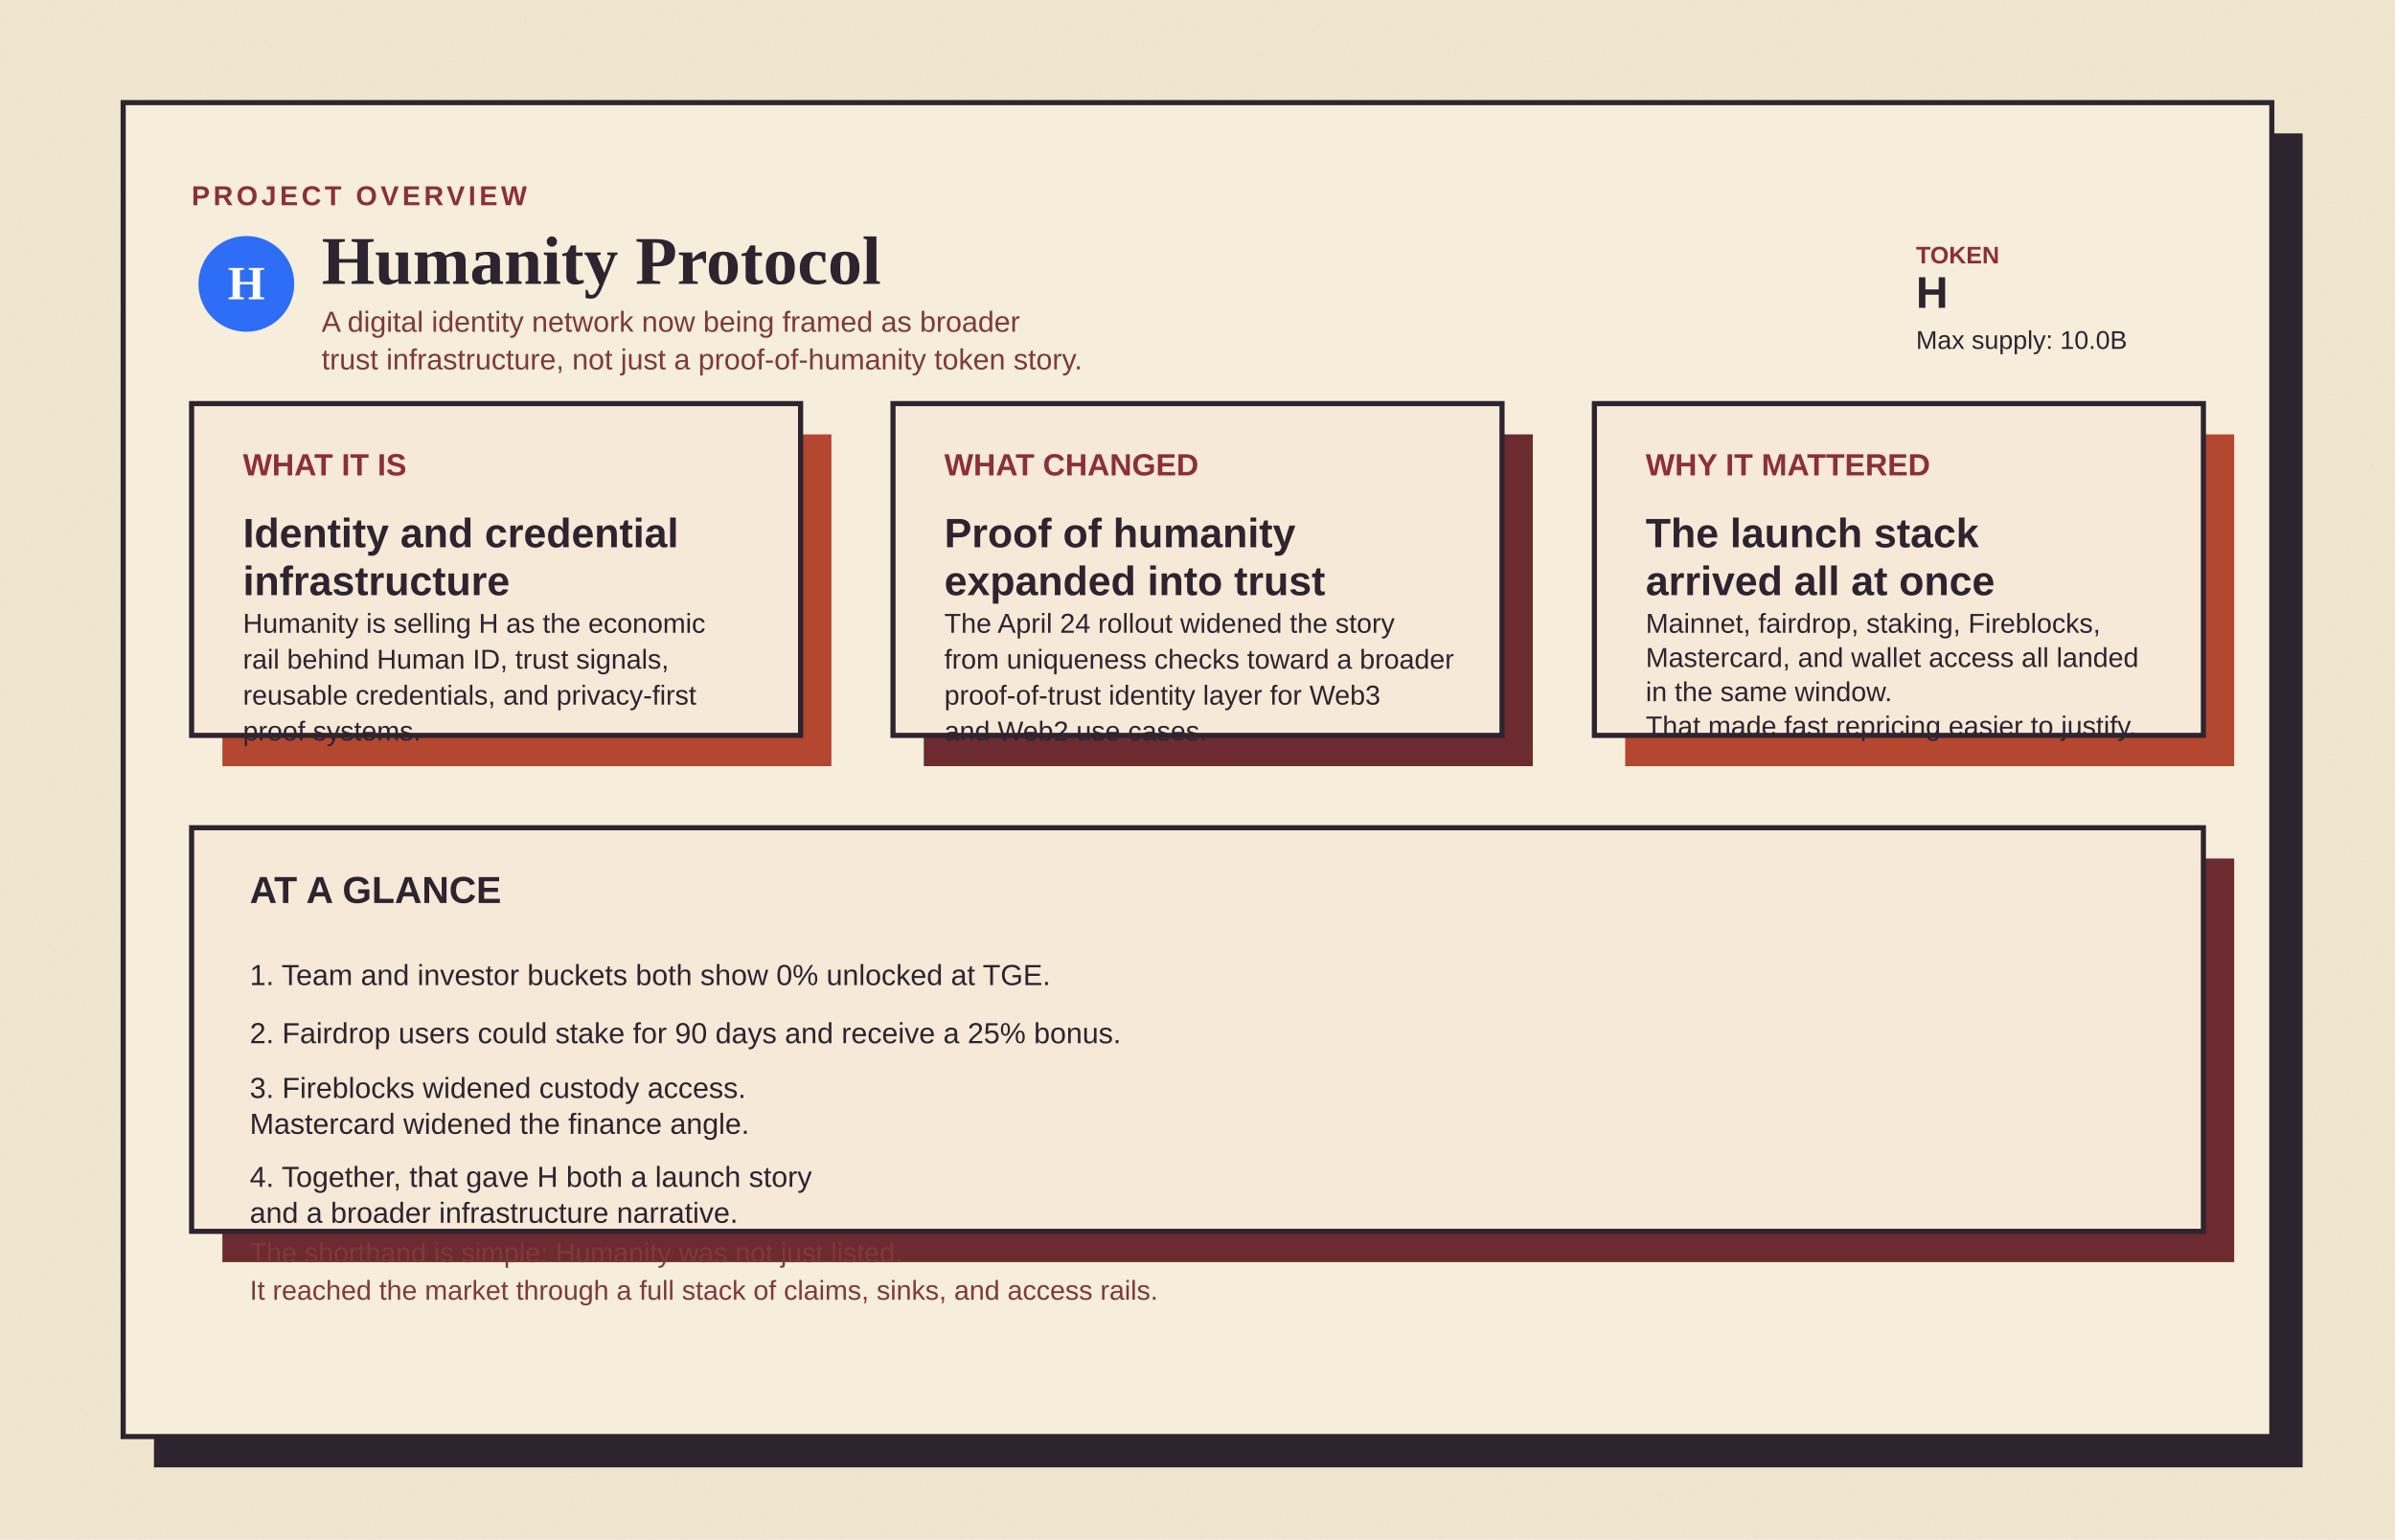
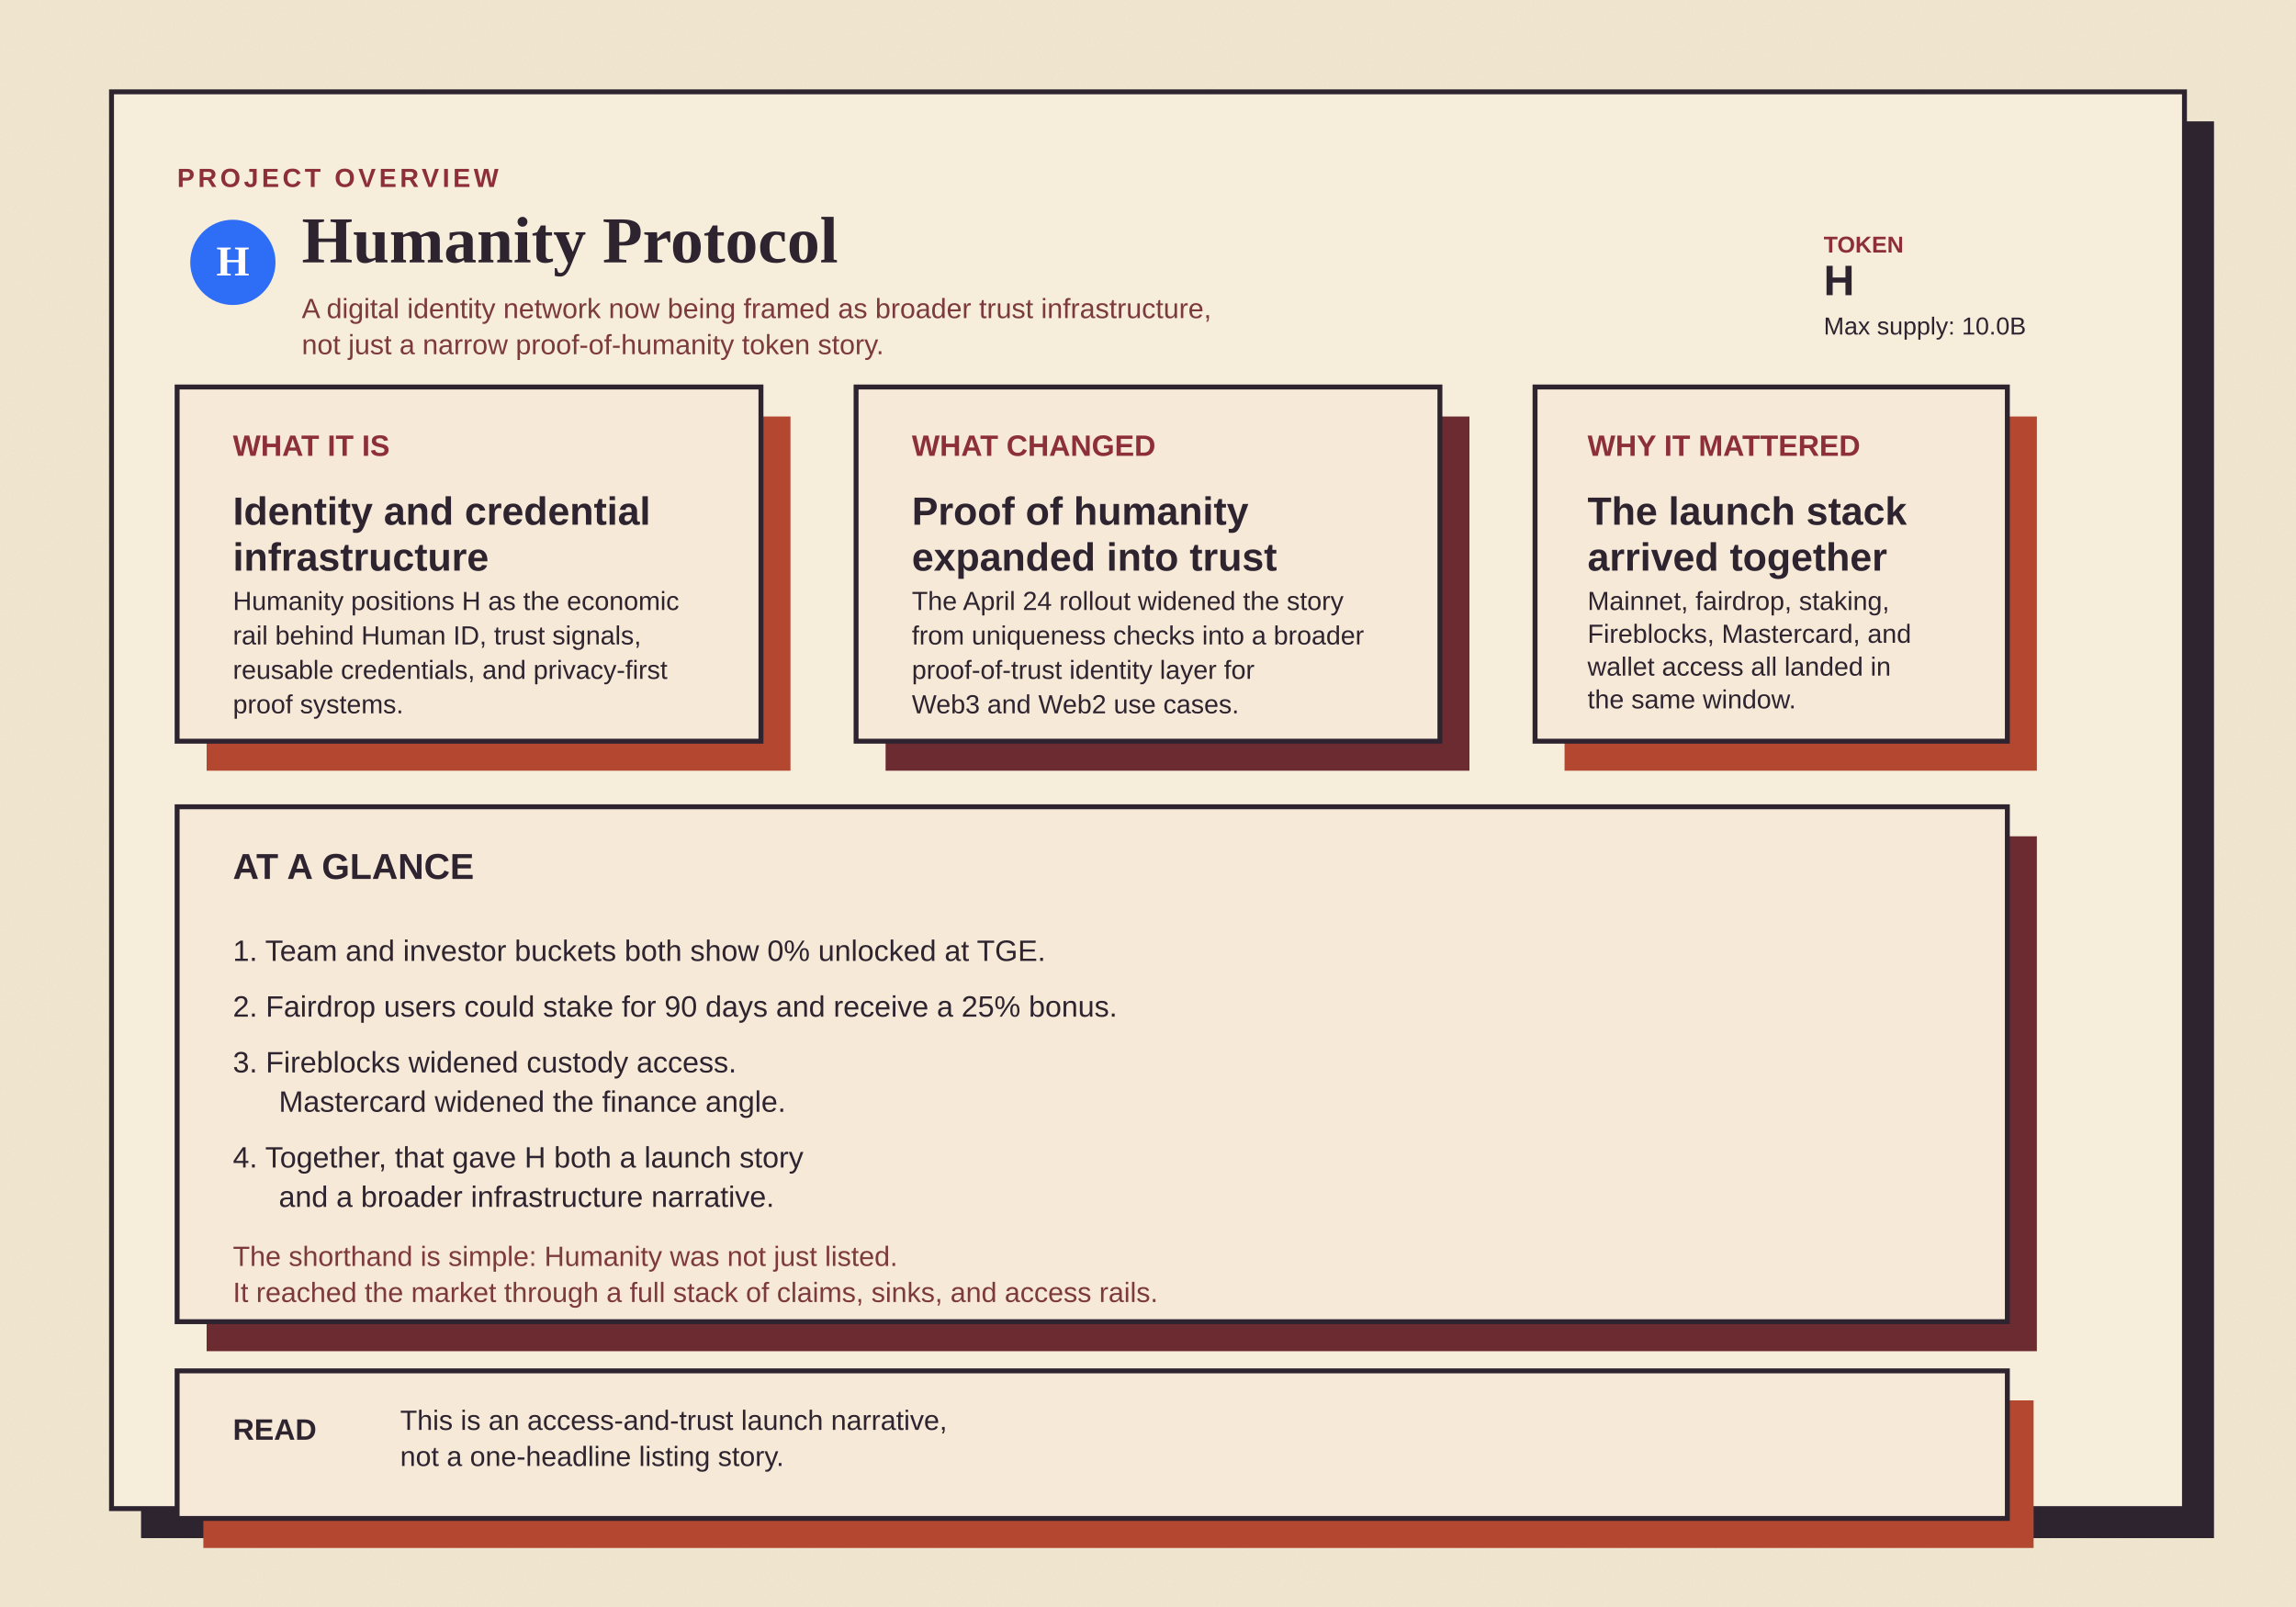
- <svg xmlns="http://www.w3.org/2000/svg" width="1400" height="900" viewBox="0 0 1400 900" fill="none" role="img" aria-labelledby="title desc">
+ <svg xmlns="http://www.w3.org/2000/svg" width="1400" height="980" viewBox="0 0 1400 980" fill="none" role="img" aria-labelledby="title desc">
  <defs>
    <filter id="grain" x="-20%" y="-20%" width="140%" height="140%">
      <feTurbulence type="fractalNoise" baseFrequency="0.8" numOctaves="2" stitchTiles="stitch" result="noise" />
      <feColorMatrix in="noise" type="saturate" values="0" />
      <feComponentTransfer>
        <feFuncA type="table" tableValues="0 0.05" />
      </feComponentTransfer>
    </filter>
  </defs>
-   <rect width="1400" height="900" fill="#F1E6CF" />
-   <rect width="1400" height="900" fill="#F1E6CF" filter="url(#grain)" />
-   <rect x="72" y="60" width="1256" height="780" fill="#F6EEDB" />
-   <rect x="90" y="78" width="1256" height="780" fill="#2D2430" />
-   <rect x="72" y="60" width="1256" height="780" fill="#F6EEDB" stroke="#2D2430" stroke-width="3" />
-   <text x="112" y="120" fill="#8C2F39" font-family="Arial, Helvetica, sans-serif" font-size="16" font-weight="700" letter-spacing="2">PROJECT OVERVIEW</text>
-   <circle cx="144" cy="166" r="28" fill="#2E6DF6" />
-   <text x="144" y="175" text-anchor="middle" fill="#FFFFFF" font-family="Georgia, 'Times New Roman', serif" font-size="28" font-weight="700">H</text>
-   <text x="188" y="166" fill="#2D2430" font-family="Georgia, 'Times New Roman', serif" font-size="40" font-weight="700">Humanity Protocol</text>
-   <text x="188" y="194" fill="#7D3A3E" font-family="Arial, Helvetica, sans-serif" font-size="17">
-     <tspan x="188" dy="0">A digital identity network now being framed as broader</tspan>
-     <tspan x="188" dy="22">trust infrastructure, not just a proof-of-humanity token story.</tspan>
+   <rect width="1400" height="980" fill="#F1E6CF" />
+   <rect width="1400" height="980" fill="#F1E6CF" filter="url(#grain)" />
+   <rect x="68" y="56" width="1264" height="864" fill="#F6EEDB" />
+   <rect x="86" y="74" width="1264" height="864" fill="#2D2430" />
+   <rect x="68" y="56" width="1264" height="864" fill="#F6EEDB" stroke="#2D2430" stroke-width="3" />
+   <text x="108" y="114" fill="#8C2F39" font-family="Arial, Helvetica, sans-serif" font-size="16" font-weight="700" letter-spacing="2">PROJECT OVERVIEW</text>
+   <circle cx="142" cy="160" r="26" fill="#2E6DF6" />
+   <text x="142" y="168" text-anchor="middle" fill="#FFFFFF" font-family="Georgia, 'Times New Roman', serif" font-size="26" font-weight="700">H</text>
+   <text x="184" y="160" fill="#2D2430" font-family="Georgia, 'Times New Roman', serif" font-size="40" font-weight="700">Humanity Protocol</text>
+   <text x="184" y="194" fill="#7D3A3E" font-family="Arial, Helvetica, sans-serif" font-size="17">
+     <tspan x="184" dy="0">A digital identity network now being framed as broader trust infrastructure,</tspan>
+     <tspan x="184" dy="22">not just a narrow proof-of-humanity token story.</tspan>
  </text>
-   <text x="1120" y="154" fill="#8C2F39" font-family="Arial, Helvetica, sans-serif" font-size="14" font-weight="700">TOKEN</text>
-   <text x="1120" y="180" fill="#2D2430" font-family="Arial, Helvetica, sans-serif" font-size="26" font-weight="700">H</text>
-   <text x="1120" y="204" fill="#2D2430" font-family="Arial, Helvetica, sans-serif" font-size="15">Max supply: 10.0B</text>
-   <rect x="112" y="236" width="356" height="194" fill="#E7A0A4" />
-   <rect x="130" y="254" width="356" height="194" fill="#B3472F" />
-   <rect x="112" y="236" width="356" height="194" fill="#F7E9D7" stroke="#2D2430" stroke-width="3" />
+   <text x="1112" y="154" fill="#8C2F39" font-family="Arial, Helvetica, sans-serif" font-size="14" font-weight="700">TOKEN</text>
+   <text x="1112" y="180" fill="#2D2430" font-family="Arial, Helvetica, sans-serif" font-size="26" font-weight="700">H</text>
+   <text x="1112" y="204" fill="#2D2430" font-family="Arial, Helvetica, sans-serif" font-size="15">Max supply: 10.0B</text>
+   <rect x="108" y="236" width="356" height="216" fill="#E7A0A4" />
+   <rect x="126" y="254" width="356" height="216" fill="#B3472F" />
+   <rect x="108" y="236" width="356" height="216" fill="#F7E9D7" stroke="#2D2430" stroke-width="3" />
  <text x="142" y="278" fill="#8C2F39" font-family="Arial, Helvetica, sans-serif" font-size="18" font-weight="700">WHAT IT IS</text>
  <text x="142" y="320" fill="#2D2430" font-family="Arial, Helvetica, sans-serif" font-size="24" font-weight="700">
    <tspan x="142" dy="0">Identity and credential</tspan>
    <tspan x="142" dy="28">infrastructure</tspan>
  </text>
-   <text x="142" y="370" fill="#2D2430" font-family="Arial, Helvetica, sans-serif" font-size="16">
-     <tspan x="142" dy="0">Humanity is selling H as the economic</tspan>
+   <text x="142" y="372" fill="#2D2430" font-family="Arial, Helvetica, sans-serif" font-size="16">
+     <tspan x="142" dy="0">Humanity positions H as the economic</tspan>
    <tspan x="142" dy="21">rail behind Human ID, trust signals,</tspan>
    <tspan x="142" dy="21">reusable credentials, and privacy-first</tspan>
    <tspan x="142" dy="21">proof systems.</tspan>
  </text>
-   <rect x="522" y="236" width="356" height="194" fill="#D98858" />
-   <rect x="540" y="254" width="356" height="194" fill="#6B2B30" />
-   <rect x="522" y="236" width="356" height="194" fill="#F7E9D7" stroke="#2D2430" stroke-width="3" />
-   <text x="552" y="278" fill="#8C2F39" font-family="Arial, Helvetica, sans-serif" font-size="18" font-weight="700">WHAT CHANGED</text>
-   <text x="552" y="320" fill="#2D2430" font-family="Arial, Helvetica, sans-serif" font-size="24" font-weight="700">
-     <tspan x="552" dy="0">Proof of humanity</tspan>
-     <tspan x="552" dy="28">expanded into trust</tspan>
+   <rect x="522" y="236" width="356" height="216" fill="#D98858" />
+   <rect x="540" y="254" width="356" height="216" fill="#6B2B30" />
+   <rect x="522" y="236" width="356" height="216" fill="#F7E9D7" stroke="#2D2430" stroke-width="3" />
+   <text x="556" y="278" fill="#8C2F39" font-family="Arial, Helvetica, sans-serif" font-size="18" font-weight="700">WHAT CHANGED</text>
+   <text x="556" y="320" fill="#2D2430" font-family="Arial, Helvetica, sans-serif" font-size="24" font-weight="700">
+     <tspan x="556" dy="0">Proof of humanity</tspan>
+     <tspan x="556" dy="28">expanded into trust</tspan>
  </text>
-   <text x="552" y="370" fill="#2D2430" font-family="Arial, Helvetica, sans-serif" font-size="16">
-     <tspan x="552" dy="0">The April 24 rollout widened the story</tspan>
-     <tspan x="552" dy="21">from uniqueness checks toward a broader</tspan>
-     <tspan x="552" dy="21">proof-of-trust identity layer for Web3</tspan>
-     <tspan x="552" dy="21">and Web2 use cases.</tspan>
+   <text x="556" y="372" fill="#2D2430" font-family="Arial, Helvetica, sans-serif" font-size="16">
+     <tspan x="556" dy="0">The April 24 rollout widened the story</tspan>
+     <tspan x="556" dy="21">from uniqueness checks into a broader</tspan>
+     <tspan x="556" dy="21">proof-of-trust identity layer for</tspan>
+     <tspan x="556" dy="21">Web3 and Web2 use cases.</tspan>
  </text>
-   <rect x="932" y="236" width="356" height="194" fill="#E7A0A4" />
-   <rect x="950" y="254" width="356" height="194" fill="#B3472F" />
-   <rect x="932" y="236" width="356" height="194" fill="#F7E9D7" stroke="#2D2430" stroke-width="3" />
-   <text x="962" y="278" fill="#8C2F39" font-family="Arial, Helvetica, sans-serif" font-size="18" font-weight="700">WHY IT MATTERED</text>
-   <text x="962" y="320" fill="#2D2430" font-family="Arial, Helvetica, sans-serif" font-size="24" font-weight="700">
-     <tspan x="962" dy="0">The launch stack</tspan>
-     <tspan x="962" dy="28">arrived all at once</tspan>
+   <rect x="936" y="236" width="288" height="216" fill="#E7A0A4" />
+   <rect x="954" y="254" width="288" height="216" fill="#B3472F" />
+   <rect x="936" y="236" width="288" height="216" fill="#F7E9D7" stroke="#2D2430" stroke-width="3" />
+   <text x="968" y="278" fill="#8C2F39" font-family="Arial, Helvetica, sans-serif" font-size="18" font-weight="700">WHY IT MATTERED</text>
+   <text x="968" y="320" fill="#2D2430" font-family="Arial, Helvetica, sans-serif" font-size="24" font-weight="700">
+     <tspan x="968" dy="0">The launch stack</tspan>
+     <tspan x="968" dy="28">arrived together</tspan>
  </text>
-   <text x="962" y="370" fill="#2D2430" font-family="Arial, Helvetica, sans-serif" font-size="16">
-     <tspan x="962" dy="0">Mainnet, fairdrop, staking, Fireblocks,</tspan>
-     <tspan x="962" dy="20">Mastercard, and wallet access all landed</tspan>
-     <tspan x="962" dy="20">in the same window.</tspan>
-     <tspan x="962" dy="20">That made fast repricing easier to justify.</tspan>
+   <text x="968" y="372" fill="#2D2430" font-family="Arial, Helvetica, sans-serif" font-size="16">
+     <tspan x="968" dy="0">Mainnet, fairdrop, staking,</tspan>
+     <tspan x="968" dy="20">Fireblocks, Mastercard, and</tspan>
+     <tspan x="968" dy="20">wallet access all landed in</tspan>
+     <tspan x="968" dy="20">the same window.</tspan>
  </text>
-   <rect x="112" y="484" width="1176" height="236" fill="#D98858" />
-   <rect x="130" y="502" width="1176" height="236" fill="#6B2B30" />
-   <rect x="112" y="484" width="1176" height="236" fill="#F7E9D7" stroke="#2D2430" stroke-width="3" />
-   <text x="146" y="528" fill="#2D2430" font-family="Arial, Helvetica, sans-serif" font-size="22" font-weight="700">AT A GLANCE</text>
-   <text x="146" y="576" fill="#2D2430" font-family="Arial, Helvetica, sans-serif" font-size="17">1. Team and investor buckets both show 0% unlocked at TGE.</text>
-   <text x="146" y="610" fill="#2D2430" font-family="Arial, Helvetica, sans-serif" font-size="17">2. Fairdrop users could stake for 90 days and receive a 25% bonus.</text>
-   <text x="146" y="642" fill="#2D2430" font-family="Arial, Helvetica, sans-serif" font-size="17">
-     <tspan x="146" dy="0">3. Fireblocks widened custody access.</tspan>
-     <tspan x="146" dy="21">Mastercard widened the finance angle.</tspan>
+   <rect x="108" y="492" width="1116" height="314" fill="#D98858" />
+   <rect x="126" y="510" width="1116" height="314" fill="#6B2B30" />
+   <rect x="108" y="492" width="1116" height="314" fill="#F7E9D7" stroke="#2D2430" stroke-width="3" />
+   <text x="142" y="536" fill="#2D2430" font-family="Arial, Helvetica, sans-serif" font-size="22" font-weight="700">AT A GLANCE</text>
+   <text x="142" y="586" fill="#2D2430" font-family="Arial, Helvetica, sans-serif" font-size="18">
+     <tspan x="142" dy="0">1. Team and investor buckets both show 0% unlocked at TGE.</tspan>
+     <tspan x="142" dy="34">2. Fairdrop users could stake for 90 days and receive a 25% bonus.</tspan>
+     <tspan x="142" dy="34">3. Fireblocks widened custody access.</tspan>
+     <tspan x="170" dy="24">Mastercard widened the finance angle.</tspan>
+     <tspan x="142" dy="34">4. Together, that gave H both a launch story</tspan>
+     <tspan x="170" dy="24">and a broader infrastructure narrative.</tspan>
  </text>
-   <text x="146" y="694" fill="#2D2430" font-family="Arial, Helvetica, sans-serif" font-size="17">
-     <tspan x="146" dy="0">4. Together, that gave H both a launch story</tspan>
-     <tspan x="146" dy="21">and a broader infrastructure narrative.</tspan>
+   <text x="142" y="772" fill="#7D3A3E" font-family="Arial, Helvetica, sans-serif" font-size="17">
+     <tspan x="142" dy="0">The shorthand is simple: Humanity was not just listed.</tspan>
+     <tspan x="142" dy="22">It reached the market through a full stack of claims, sinks, and access rails.</tspan>
  </text>
-   <text x="146" y="738" fill="#7D3A3E" font-family="Arial, Helvetica, sans-serif" font-size="16">
-     <tspan x="146" dy="0">The shorthand is simple: Humanity was not just listed.</tspan>
-     <tspan x="146" dy="22">It reached the market through a full stack of claims, sinks, and access rails.</tspan>
+   <rect x="108" y="836" width="1116" height="90" fill="#E7A0A4" />
+   <rect x="124" y="854" width="1116" height="90" fill="#B3472F" />
+   <rect x="108" y="836" width="1116" height="90" fill="#F7E9D7" stroke="#2D2430" stroke-width="3" />
+   <text x="142" y="878" fill="#2D2430" font-family="Arial, Helvetica, sans-serif" font-size="18" font-weight="700">READ</text>
+   <text x="244" y="872" fill="#2D2430" font-family="Arial, Helvetica, sans-serif" font-size="17">
+     <tspan x="244" dy="0">This is an access-and-trust launch narrative,</tspan>
+     <tspan x="244" dy="22">not a one-headline listing story.</tspan>
  </text>
</svg>
